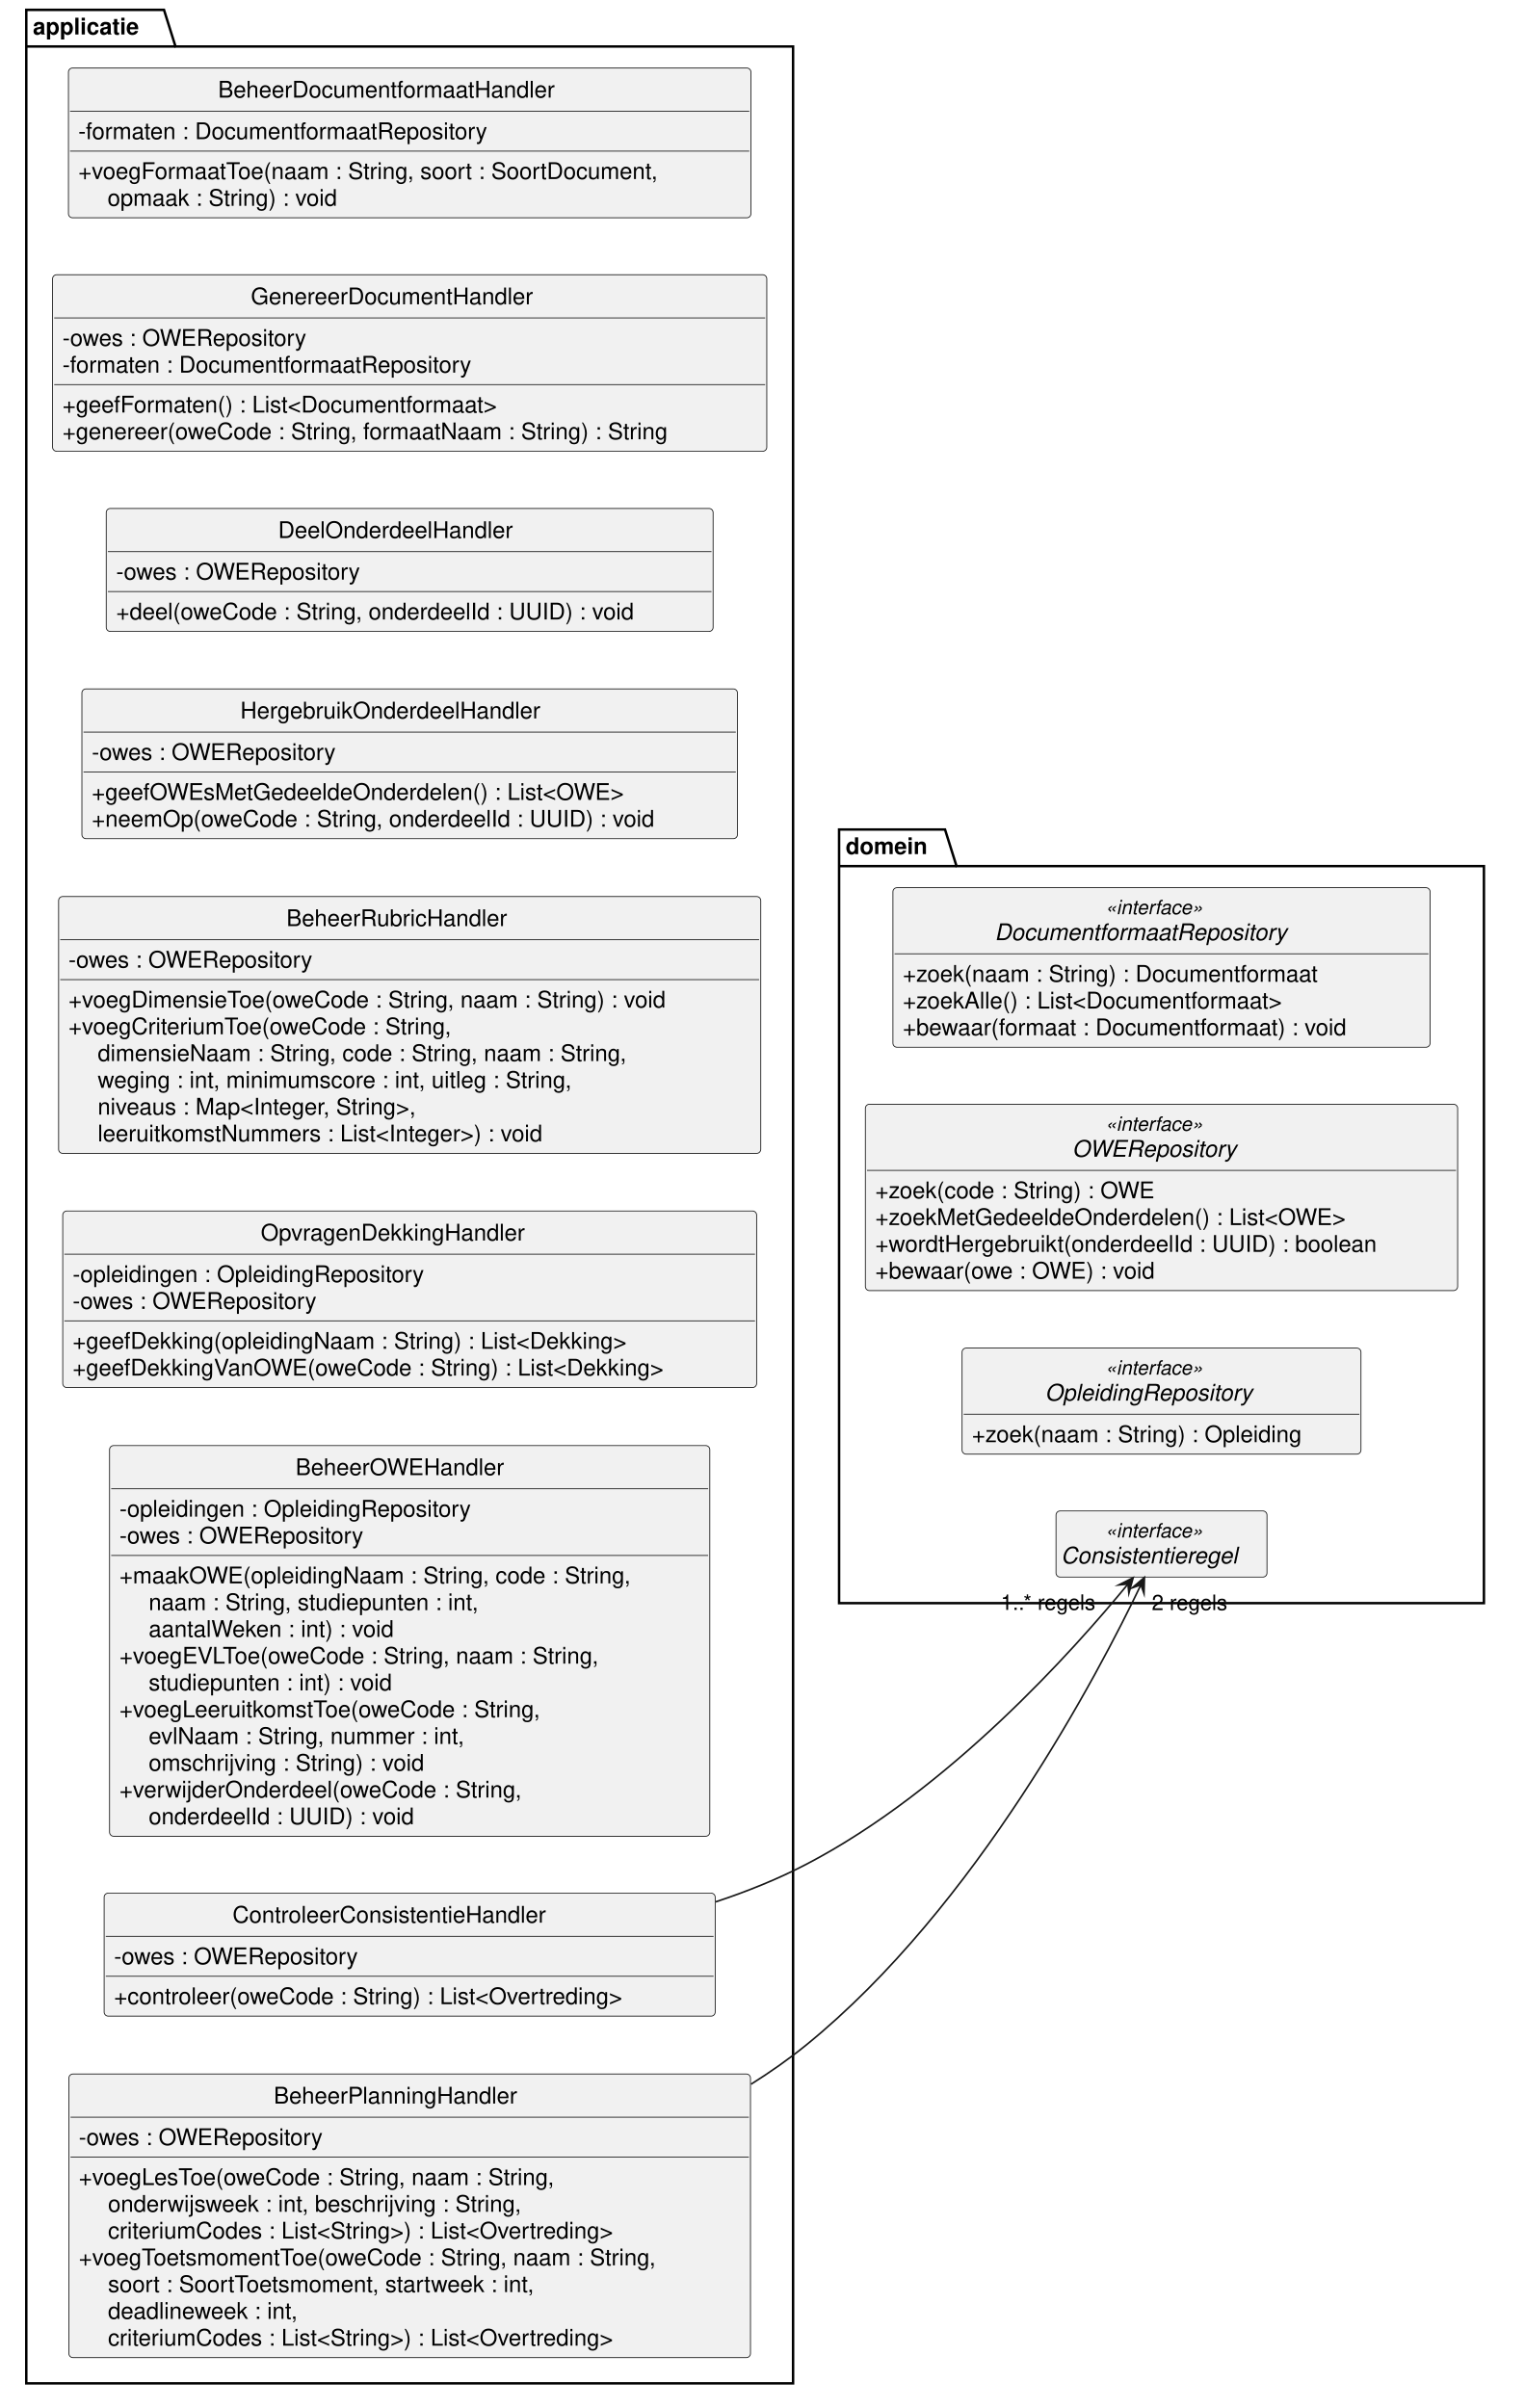
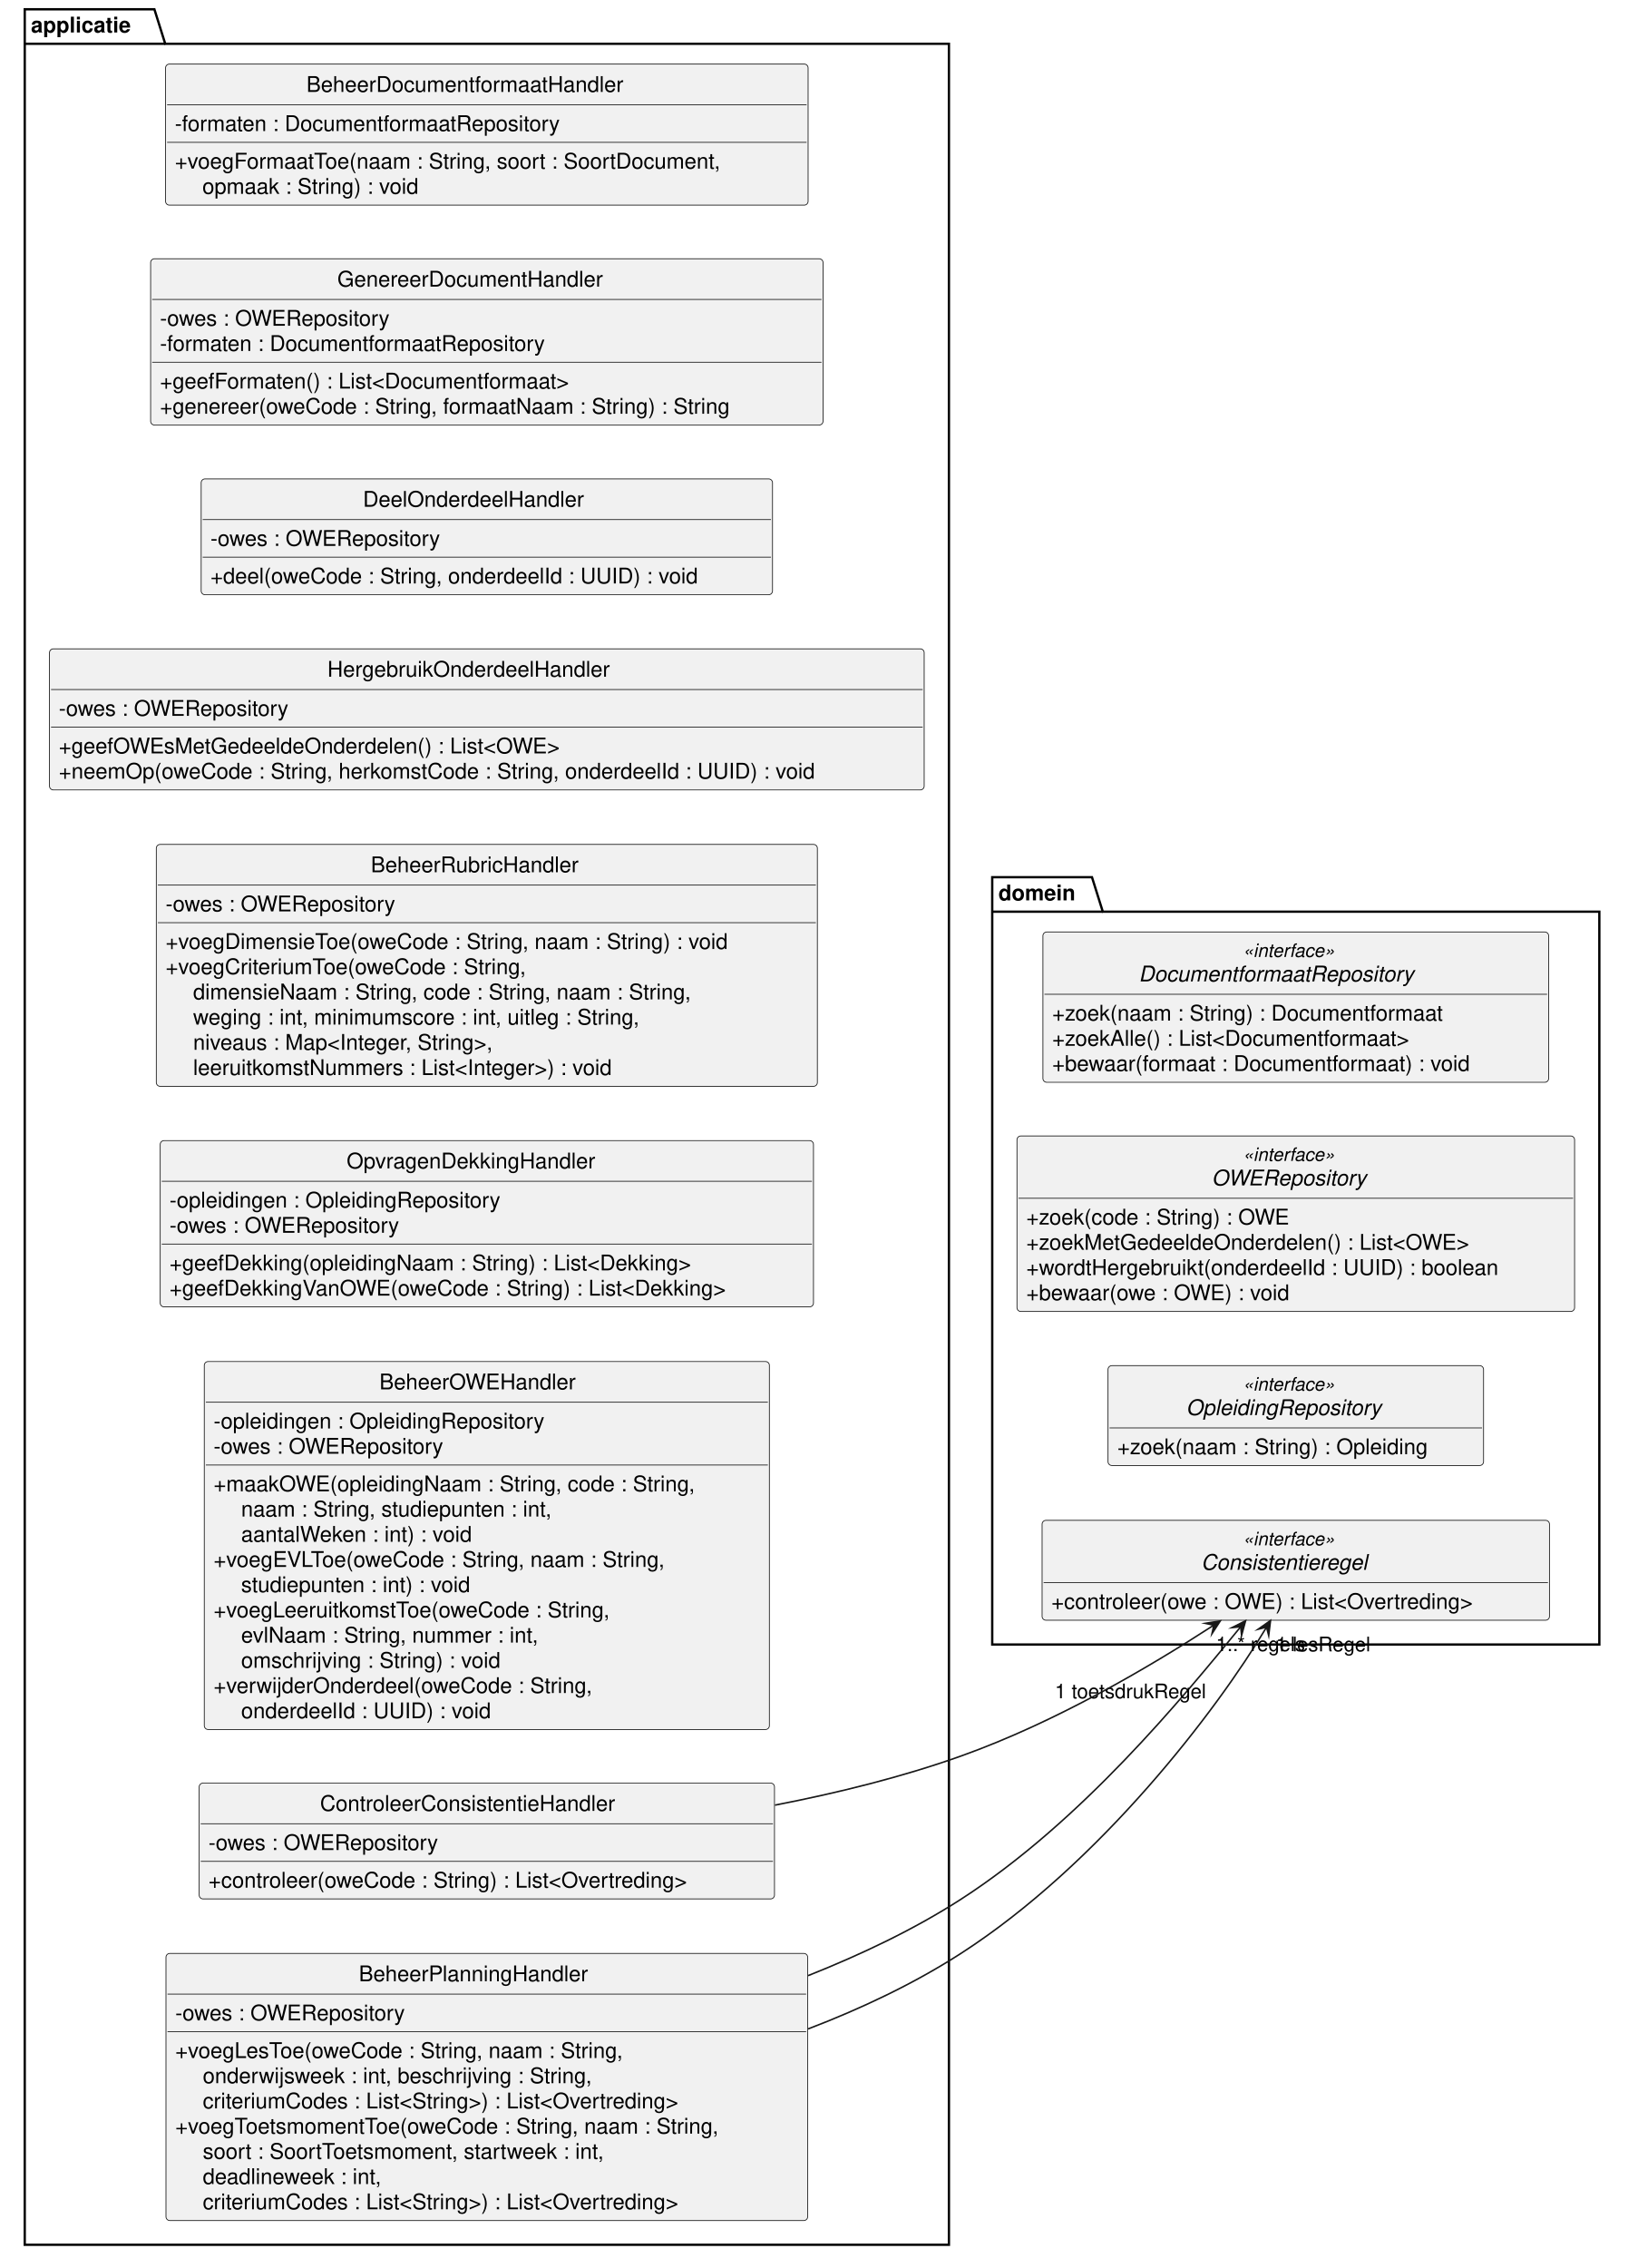
- <svg xmlns="http://www.w3.org/2000/svg" version="1.1" data-diagram-type="CLASS" style="width:928px;height:1466px;background:#FFFFFF;" width="928px" height="1466px" viewBox="0 0 928 1466" zoomAndPan="magnify" preserveAspectRatio="none" contentStyleType="text/css">
+ <svg xmlns="http://www.w3.org/2000/svg" version="1.1" data-diagram-type="CLASS" style="width:1059px;height:1466px;background:#FFFFFF;" width="1059px" height="1466px" viewBox="0 0 1059 1466" zoomAndPan="magnify" preserveAspectRatio="none" contentStyleType="text/css">
  <defs />
  <g font-family="sans-serif" lengthAdjust="spacing">
    <g class="cluster" data-qualified-name="applicatie" id="ent0001" data-source-line="12">
-       <polygon points="16,6,99.82,6,106.82,28.297,482.75,28.297,482.75,1451,16,1451,16,6" fill="none" style="stroke:#000;stroke-width:1.5;stroke-linejoin:miter;stroke-miterlimit:10;" />
+       <polygon points="16,6,99.82,6,106.82,28.297,613.52,28.297,613.52,1451,16,1451,16,6" fill="none" style="stroke:#000;stroke-width:1.5;stroke-linejoin:miter;stroke-miterlimit:10;" />
      <line x1="16" y1="28.297" x2="106.82" y2="28.297" style="stroke:#000;stroke-width:1.5;" />
      <text x="20" y="20.995" fill="#000" font-size="14" textLength="77.82" font-weight="700" font-family="Helvetica">applicatie</text>
    </g>
-     <g class="cluster" data-qualified-name="domein" id="ent0011" data-source-line="78">
-       <polygon points="510.75,505,575.238,505,582.238,527.297,903.27,527.297,903.27,976,510.75,976,510.75,505" fill="none" style="stroke:#000;stroke-width:1.5;stroke-linejoin:miter;stroke-miterlimit:10;" />
-       <line x1="510.75" y1="527.297" x2="582.238" y2="527.297" style="stroke:#000;stroke-width:1.5;" />
-       <text x="514.75" y="519.995" fill="#000" font-size="14" textLength="58.488" font-weight="700" font-family="Helvetica">domein</text>
+     <g class="cluster" data-qualified-name="domein" id="ent0011" data-source-line="79">
+       <polygon points="641.52,567,706.008,567,713.008,589.297,1034.04,589.297,1034.04,1063,641.52,1063,641.52,567" fill="none" style="stroke:#000;stroke-width:1.5;stroke-linejoin:miter;stroke-miterlimit:10;" />
+       <line x1="641.52" y1="589.297" x2="713.008" y2="589.297" style="stroke:#000;stroke-width:1.5;" />
+       <text x="645.52" y="581.995" fill="#000" font-size="14" textLength="58.488" font-weight="700" font-family="Helvetica">domein</text>
    </g>
    <g class="entity" data-qualified-name="applicatie.BeheerOWEHandler" id="ent0002" data-source-line="13">
-       <rect x="66.69" y="880.07" width="365.363" height="237.859" fill="#F1F1F1" style="stroke:#181818;stroke-width:0.5;" rx="2.5" ry="2.5" />
-       <text x="179.919" y="898.065" fill="#000" font-size="14" textLength="138.906" font-family="Helvetica">BeheerOWEHandler</text>
-       <line x1="67.69" y1="906.367" x2="431.053" y2="906.367" style="stroke:#181818;stroke-width:0.5;" />
-       <text x="72.69" y="923.362" fill="#000" font-size="14" textLength="242.443" font-family="Helvetica">-opleidingen : OpleidingRepository</text>
-       <text x="72.69" y="939.659" fill="#000" font-size="14" textLength="163.372" font-family="Helvetica">-owes : OWERepository</text>
-       <line x1="67.69" y1="946.961" x2="431.053" y2="946.961" style="stroke:#181818;stroke-width:0.5;" />
-       <text x="72.69" y="963.956" fill="#000" font-size="14" textLength="353.363" font-family="Helvetica">+maakOWE(opleidingNaam : String, code : String,</text>
-       <text x="90.491" y="980.253" fill="#000" font-size="14" textLength="232.941" font-family="Helvetica">naam : String, studiepunten : int,</text>
-       <text x="90.491" y="996.549" fill="#000" font-size="14" textLength="172.614" font-family="Helvetica">aantalWeken : int) : void</text>
-       <text x="72.69" y="1012.846" fill="#000" font-size="14" textLength="331.782" font-family="Helvetica">+voegEVLToe(oweCode : String, naam : String,</text>
-       <text x="90.491" y="1029.143" fill="#000" font-size="14" textLength="173.229" font-family="Helvetica">studiepunten : int) : void</text>
-       <text x="72.69" y="1045.44" fill="#000" font-size="14" textLength="293.72" font-family="Helvetica">+voegLeeruitkomstToe(oweCode : String,</text>
-       <text x="90.491" y="1061.737" fill="#000" font-size="14" textLength="222.065" font-family="Helvetica">evlNaam : String, nummer : int,</text>
-       <text x="90.491" y="1078.034" fill="#000" font-size="14" textLength="193.642" font-family="Helvetica">omschrijving : String) : void</text>
-       <text x="72.69" y="1094.331" fill="#000" font-size="14" textLength="279.802" font-family="Helvetica">+verwijderOnderdeel(oweCode : String,</text>
-       <text x="90.491" y="1110.628" fill="#000" font-size="14" textLength="181.439" font-family="Helvetica">onderdeelId : UUID) : void</text>
+       <rect x="132.08" y="880.07" width="365.363" height="237.859" fill="#F1F1F1" style="stroke:#181818;stroke-width:0.5;" rx="2.5" ry="2.5" />
+       <text x="245.309" y="898.065" fill="#000" font-size="14" textLength="138.906" font-family="Helvetica">BeheerOWEHandler</text>
+       <line x1="133.08" y1="906.367" x2="496.443" y2="906.367" style="stroke:#181818;stroke-width:0.5;" />
+       <text x="138.08" y="923.362" fill="#000" font-size="14" textLength="242.443" font-family="Helvetica">-opleidingen : OpleidingRepository</text>
+       <text x="138.08" y="939.659" fill="#000" font-size="14" textLength="163.372" font-family="Helvetica">-owes : OWERepository</text>
+       <line x1="133.08" y1="946.961" x2="496.443" y2="946.961" style="stroke:#181818;stroke-width:0.5;" />
+       <text x="138.08" y="963.956" fill="#000" font-size="14" textLength="353.363" font-family="Helvetica">+maakOWE(opleidingNaam : String, code : String,</text>
+       <text x="155.881" y="980.253" fill="#000" font-size="14" textLength="232.941" font-family="Helvetica">naam : String, studiepunten : int,</text>
+       <text x="155.881" y="996.549" fill="#000" font-size="14" textLength="172.614" font-family="Helvetica">aantalWeken : int) : void</text>
+       <text x="138.08" y="1012.846" fill="#000" font-size="14" textLength="331.782" font-family="Helvetica">+voegEVLToe(oweCode : String, naam : String,</text>
+       <text x="155.881" y="1029.143" fill="#000" font-size="14" textLength="173.229" font-family="Helvetica">studiepunten : int) : void</text>
+       <text x="138.08" y="1045.44" fill="#000" font-size="14" textLength="293.72" font-family="Helvetica">+voegLeeruitkomstToe(oweCode : String,</text>
+       <text x="155.881" y="1061.737" fill="#000" font-size="14" textLength="222.065" font-family="Helvetica">evlNaam : String, nummer : int,</text>
+       <text x="155.881" y="1078.034" fill="#000" font-size="14" textLength="193.642" font-family="Helvetica">omschrijving : String) : void</text>
+       <text x="138.08" y="1094.331" fill="#000" font-size="14" textLength="279.802" font-family="Helvetica">+verwijderOnderdeel(oweCode : String,</text>
+       <text x="155.881" y="1110.628" fill="#000" font-size="14" textLength="181.439" font-family="Helvetica">onderdeelId : UUID) : void</text>
    </g>
    <g class="entity" data-qualified-name="applicatie.BeheerRubricHandler" id="ent0003" data-source-line="27">
-       <rect x="35.67" y="545.81" width="427.406" height="156.375" fill="#F1F1F1" style="stroke:#181818;stroke-width:0.5;" rx="2.5" ry="2.5" />
-       <text x="174.359" y="563.805" fill="#000" font-size="14" textLength="150.028" font-family="Helvetica">BeheerRubricHandler</text>
-       <line x1="36.67" y1="572.107" x2="462.076" y2="572.107" style="stroke:#181818;stroke-width:0.5;" />
-       <text x="41.67" y="589.102" fill="#000" font-size="14" textLength="163.372" font-family="Helvetica">-owes : OWERepository</text>
-       <line x1="36.67" y1="596.404" x2="462.076" y2="596.404" style="stroke:#181818;stroke-width:0.5;" />
-       <text x="41.67" y="613.399" fill="#000" font-size="14" textLength="415.406" font-family="Helvetica">+voegDimensieToe(oweCode : String, naam : String) : void</text>
-       <text x="41.67" y="629.696" fill="#000" font-size="14" textLength="267.271" font-family="Helvetica">+voegCriteriumToe(oweCode : String,</text>
-       <text x="59.471" y="645.993" fill="#000" font-size="14" textLength="366.844" font-family="Helvetica">dimensieNaam : String, code : String, naam : String,</text>
-       <text x="59.471" y="662.289" fill="#000" font-size="14" textLength="335.993" font-family="Helvetica">weging : int, minimumscore : int, uitleg : String,</text>
-       <text x="59.471" y="678.586" fill="#000" font-size="14" textLength="226.522" font-family="Helvetica">niveaus : Map&lt;Integer, String&gt;,</text>
-       <text x="59.471" y="694.883" fill="#000" font-size="14" textLength="317.119" font-family="Helvetica">leeruitkomstNummers : List&lt;Integer&gt;) : void</text>
+       <rect x="101.06" y="545.81" width="427.406" height="156.375" fill="#F1F1F1" style="stroke:#181818;stroke-width:0.5;" rx="2.5" ry="2.5" />
+       <text x="239.749" y="563.805" fill="#000" font-size="14" textLength="150.028" font-family="Helvetica">BeheerRubricHandler</text>
+       <line x1="102.06" y1="572.107" x2="527.466" y2="572.107" style="stroke:#181818;stroke-width:0.5;" />
+       <text x="107.06" y="589.102" fill="#000" font-size="14" textLength="163.372" font-family="Helvetica">-owes : OWERepository</text>
+       <line x1="102.06" y1="596.404" x2="527.466" y2="596.404" style="stroke:#181818;stroke-width:0.5;" />
+       <text x="107.06" y="613.399" fill="#000" font-size="14" textLength="415.406" font-family="Helvetica">+voegDimensieToe(oweCode : String, naam : String) : void</text>
+       <text x="107.06" y="629.696" fill="#000" font-size="14" textLength="267.271" font-family="Helvetica">+voegCriteriumToe(oweCode : String,</text>
+       <text x="124.861" y="645.993" fill="#000" font-size="14" textLength="366.844" font-family="Helvetica">dimensieNaam : String, code : String, naam : String,</text>
+       <text x="124.861" y="662.289" fill="#000" font-size="14" textLength="335.993" font-family="Helvetica">weging : int, minimumscore : int, uitleg : String,</text>
+       <text x="124.861" y="678.586" fill="#000" font-size="14" textLength="226.522" font-family="Helvetica">niveaus : Map&lt;Integer, String&gt;,</text>
+       <text x="124.861" y="694.883" fill="#000" font-size="14" textLength="317.119" font-family="Helvetica">leeruitkomstNummers : List&lt;Integer&gt;) : void</text>
    </g>
    <g class="entity" data-qualified-name="applicatie.BeheerPlanningHandler" id="ent0004" data-source-line="36">
-       <rect x="41.93" y="1262.66" width="414.89" height="172.672" fill="#F1F1F1" style="stroke:#181818;stroke-width:0.5;" rx="2.5" ry="2.5" />
-       <text x="166.622" y="1280.655" fill="#000" font-size="14" textLength="165.505" font-family="Helvetica">BeheerPlanningHandler</text>
-       <line x1="42.93" y1="1288.957" x2="455.82" y2="1288.957" style="stroke:#181818;stroke-width:0.5;" />
-       <text x="47.93" y="1305.952" fill="#000" font-size="14" textLength="163.372" font-family="Helvetica">-owes : OWERepository</text>
-       <line x1="42.93" y1="1313.254" x2="455.82" y2="1313.254" style="stroke:#181818;stroke-width:0.5;" />
-       <text x="47.93" y="1330.249" fill="#000" font-size="14" textLength="329.267" font-family="Helvetica">+voegLesToe(oweCode : String, naam : String,</text>
-       <text x="65.731" y="1346.546" fill="#000" font-size="14" textLength="289.454" font-family="Helvetica">onderwijsweek : int, beschrijving : String,</text>
-       <text x="65.731" y="1362.843" fill="#000" font-size="14" textLength="361.149" font-family="Helvetica">criteriumCodes : List&lt;String&gt;) : List&lt;Overtreding&gt;</text>
-       <text x="47.93" y="1379.139" fill="#000" font-size="14" textLength="402.89" font-family="Helvetica">+voegToetsmomentToe(oweCode : String, naam : String,</text>
-       <text x="65.731" y="1395.436" fill="#000" font-size="14" textLength="298.491" font-family="Helvetica">soort : SoortToetsmoment, startweek : int,</text>
-       <text x="65.731" y="1411.733" fill="#000" font-size="14" textLength="133.335" font-family="Helvetica">deadlineweek : int,</text>
-       <text x="65.731" y="1428.03" fill="#000" font-size="14" textLength="361.149" font-family="Helvetica">criteriumCodes : List&lt;String&gt;) : List&lt;Overtreding&gt;</text>
+       <rect x="107.31" y="1262.66" width="414.89" height="172.672" fill="#F1F1F1" style="stroke:#181818;stroke-width:0.5;" rx="2.5" ry="2.5" />
+       <text x="232.002" y="1280.655" fill="#000" font-size="14" textLength="165.505" font-family="Helvetica">BeheerPlanningHandler</text>
+       <line x1="108.31" y1="1288.957" x2="521.2" y2="1288.957" style="stroke:#181818;stroke-width:0.5;" />
+       <text x="113.31" y="1305.952" fill="#000" font-size="14" textLength="163.372" font-family="Helvetica">-owes : OWERepository</text>
+       <line x1="108.31" y1="1313.254" x2="521.2" y2="1313.254" style="stroke:#181818;stroke-width:0.5;" />
+       <text x="113.31" y="1330.249" fill="#000" font-size="14" textLength="329.267" font-family="Helvetica">+voegLesToe(oweCode : String, naam : String,</text>
+       <text x="131.111" y="1346.546" fill="#000" font-size="14" textLength="289.454" font-family="Helvetica">onderwijsweek : int, beschrijving : String,</text>
+       <text x="131.111" y="1362.843" fill="#000" font-size="14" textLength="361.149" font-family="Helvetica">criteriumCodes : List&lt;String&gt;) : List&lt;Overtreding&gt;</text>
+       <text x="113.31" y="1379.139" fill="#000" font-size="14" textLength="402.89" font-family="Helvetica">+voegToetsmomentToe(oweCode : String, naam : String,</text>
+       <text x="131.111" y="1395.436" fill="#000" font-size="14" textLength="298.491" font-family="Helvetica">soort : SoortToetsmoment, startweek : int,</text>
+       <text x="131.111" y="1411.733" fill="#000" font-size="14" textLength="133.335" font-family="Helvetica">deadlineweek : int,</text>
+       <text x="131.111" y="1428.03" fill="#000" font-size="14" textLength="361.149" font-family="Helvetica">criteriumCodes : List&lt;String&gt;) : List&lt;Overtreding&gt;</text>
    </g>
    <g class="entity" data-qualified-name="applicatie.ControleerConsistentieHandler" id="ent0005" data-source-line="46">
-       <rect x="63.39" y="1152.55" width="371.96" height="74.891" fill="#F1F1F1" style="stroke:#181818;stroke-width:0.5;" rx="2.5" ry="2.5" />
-       <text x="141.53" y="1170.545" fill="#000" font-size="14" textLength="215.681" font-family="Helvetica">ControleerConsistentieHandler</text>
-       <line x1="64.39" y1="1178.847" x2="434.35" y2="1178.847" style="stroke:#181818;stroke-width:0.5;" />
-       <text x="69.39" y="1195.842" fill="#000" font-size="14" textLength="163.372" font-family="Helvetica">-owes : OWERepository</text>
-       <line x1="64.39" y1="1203.144" x2="434.35" y2="1203.144" style="stroke:#181818;stroke-width:0.5;" />
-       <text x="69.39" y="1220.139" fill="#000" font-size="14" textLength="359.96" font-family="Helvetica">+controleer(oweCode : String) : List&lt;Overtreding&gt;</text>
+       <rect x="128.78" y="1152.55" width="371.96" height="74.891" fill="#F1F1F1" style="stroke:#181818;stroke-width:0.5;" rx="2.5" ry="2.5" />
+       <text x="206.92" y="1170.545" fill="#000" font-size="14" textLength="215.681" font-family="Helvetica">ControleerConsistentieHandler</text>
+       <line x1="129.78" y1="1178.847" x2="499.74" y2="1178.847" style="stroke:#181818;stroke-width:0.5;" />
+       <text x="134.78" y="1195.842" fill="#000" font-size="14" textLength="163.372" font-family="Helvetica">-owes : OWERepository</text>
+       <line x1="129.78" y1="1203.144" x2="499.74" y2="1203.144" style="stroke:#181818;stroke-width:0.5;" />
+       <text x="134.78" y="1220.139" fill="#000" font-size="14" textLength="359.96" font-family="Helvetica">+controleer(oweCode : String) : List&lt;Overtreding&gt;</text>
    </g>
    <g class="entity" data-qualified-name="applicatie.GenereerDocumentHandler" id="ent0006" data-source-line="50">
-       <rect x="32" y="167.26" width="434.748" height="107.484" fill="#F1F1F1" style="stroke:#181818;stroke-width:0.5;" rx="2.5" ry="2.5" />
-       <text x="152.704" y="185.255" fill="#000" font-size="14" textLength="193.341" font-family="Helvetica">GenereerDocumentHandler</text>
-       <line x1="33" y1="193.557" x2="465.748" y2="193.557" style="stroke:#181818;stroke-width:0.5;" />
-       <text x="38" y="210.552" fill="#000" font-size="14" textLength="163.372" font-family="Helvetica">-owes : OWERepository</text>
-       <text x="38" y="226.849" fill="#000" font-size="14" textLength="286.248" font-family="Helvetica">-formaten : DocumentformaatRepository</text>
-       <line x1="33" y1="234.151" x2="465.748" y2="234.151" style="stroke:#181818;stroke-width:0.5;" />
-       <text x="38" y="251.146" fill="#000" font-size="14" textLength="310.878" font-family="Helvetica">+geefFormaten() : List&lt;Documentformaat&gt;</text>
-       <text x="38" y="267.443" fill="#000" font-size="14" textLength="422.748" font-family="Helvetica">+genereer(oweCode : String, formaatNaam : String) : String</text>
+       <rect x="97.39" y="167.26" width="434.748" height="107.484" fill="#F1F1F1" style="stroke:#181818;stroke-width:0.5;" rx="2.5" ry="2.5" />
+       <text x="218.094" y="185.255" fill="#000" font-size="14" textLength="193.341" font-family="Helvetica">GenereerDocumentHandler</text>
+       <line x1="98.39" y1="193.557" x2="531.138" y2="193.557" style="stroke:#181818;stroke-width:0.5;" />
+       <text x="103.39" y="210.552" fill="#000" font-size="14" textLength="163.372" font-family="Helvetica">-owes : OWERepository</text>
+       <text x="103.39" y="226.849" fill="#000" font-size="14" textLength="286.248" font-family="Helvetica">-formaten : DocumentformaatRepository</text>
+       <line x1="98.39" y1="234.151" x2="531.138" y2="234.151" style="stroke:#181818;stroke-width:0.5;" />
+       <text x="103.39" y="251.146" fill="#000" font-size="14" textLength="310.878" font-family="Helvetica">+geefFormaten() : List&lt;Documentformaat&gt;</text>
+       <text x="103.39" y="267.443" fill="#000" font-size="14" textLength="422.748" font-family="Helvetica">+genereer(oweCode : String, formaatNaam : String) : String</text>
    </g>
    <g class="entity" data-qualified-name="applicatie.HergebruikOnderdeelHandler" id="ent0007" data-source-line="56">
-       <rect x="49.85" y="419.41" width="399.044" height="91.188" fill="#F1F1F1" style="stroke:#181818;stroke-width:0.5;" rx="2.5" ry="2.5" />
-       <text x="146.279" y="437.405" fill="#000" font-size="14" textLength="206.186" font-family="Helvetica">HergebruikOnderdeelHandler</text>
-       <line x1="50.85" y1="445.707" x2="447.894" y2="445.707" style="stroke:#181818;stroke-width:0.5;" />
-       <text x="55.85" y="462.702" fill="#000" font-size="14" textLength="163.372" font-family="Helvetica">-owes : OWERepository</text>
-       <line x1="50.85" y1="470.004" x2="447.894" y2="470.004" style="stroke:#181818;stroke-width:0.5;" />
-       <text x="55.85" y="486.999" fill="#000" font-size="14" textLength="365.128" font-family="Helvetica">+geefOWEsMetGedeeldeOnderdelen() : List&lt;OWE&gt;</text>
-       <text x="55.85" y="503.296" fill="#000" font-size="14" textLength="387.044" font-family="Helvetica">+neemOp(oweCode : String, onderdeelId : UUID) : void</text>
+       <rect x="32" y="419.41" width="565.52" height="91.188" fill="#F1F1F1" style="stroke:#181818;stroke-width:0.5;" rx="2.5" ry="2.5" />
+       <text x="211.667" y="437.405" fill="#000" font-size="14" textLength="206.186" font-family="Helvetica">HergebruikOnderdeelHandler</text>
+       <line x1="33" y1="445.707" x2="596.52" y2="445.707" style="stroke:#181818;stroke-width:0.5;" />
+       <text x="38" y="462.702" fill="#000" font-size="14" textLength="163.372" font-family="Helvetica">-owes : OWERepository</text>
+       <line x1="33" y1="470.004" x2="596.52" y2="470.004" style="stroke:#181818;stroke-width:0.5;" />
+       <text x="38" y="486.999" fill="#000" font-size="14" textLength="365.128" font-family="Helvetica">+geefOWEsMetGedeeldeOnderdelen() : List&lt;OWE&gt;</text>
+       <text x="38" y="503.296" fill="#000" font-size="14" textLength="553.52" font-family="Helvetica">+neemOp(oweCode : String, herkomstCode : String, onderdeelId : UUID) : void</text>
    </g>
-     <g class="entity" data-qualified-name="applicatie.OpvragenDekkingHandler" id="ent0008" data-source-line="61">
-       <rect x="38.19" y="737.26" width="422.368" height="107.484" fill="#F1F1F1" style="stroke:#181818;stroke-width:0.5;" rx="2.5" ry="2.5" />
-       <text x="158.733" y="755.255" fill="#000" font-size="14" textLength="181.282" font-family="Helvetica">OpvragenDekkingHandler</text>
-       <line x1="39.19" y1="763.557" x2="459.558" y2="763.557" style="stroke:#181818;stroke-width:0.5;" />
-       <text x="44.19" y="780.552" fill="#000" font-size="14" textLength="242.443" font-family="Helvetica">-opleidingen : OpleidingRepository</text>
-       <text x="44.19" y="796.849" fill="#000" font-size="14" textLength="163.372" font-family="Helvetica">-owes : OWERepository</text>
-       <line x1="39.19" y1="804.151" x2="459.558" y2="804.151" style="stroke:#181818;stroke-width:0.5;" />
-       <text x="44.19" y="821.146" fill="#000" font-size="14" textLength="390.811" font-family="Helvetica">+geefDekking(opleidingNaam : String) : List&lt;Dekking&gt;</text>
-       <text x="44.19" y="837.443" fill="#000" font-size="14" textLength="410.368" font-family="Helvetica">+geefDekkingVanOWE(oweCode : String) : List&lt;Dekking&gt;</text>
+     <g class="entity" data-qualified-name="applicatie.OpvragenDekkingHandler" id="ent0008" data-source-line="62">
+       <rect x="103.58" y="737.26" width="422.368" height="107.484" fill="#F1F1F1" style="stroke:#181818;stroke-width:0.5;" rx="2.5" ry="2.5" />
+       <text x="224.123" y="755.255" fill="#000" font-size="14" textLength="181.282" font-family="Helvetica">OpvragenDekkingHandler</text>
+       <line x1="104.58" y1="763.557" x2="524.948" y2="763.557" style="stroke:#181818;stroke-width:0.5;" />
+       <text x="109.58" y="780.552" fill="#000" font-size="14" textLength="242.443" font-family="Helvetica">-opleidingen : OpleidingRepository</text>
+       <text x="109.58" y="796.849" fill="#000" font-size="14" textLength="163.372" font-family="Helvetica">-owes : OWERepository</text>
+       <line x1="104.58" y1="804.151" x2="524.948" y2="804.151" style="stroke:#181818;stroke-width:0.5;" />
+       <text x="109.58" y="821.146" fill="#000" font-size="14" textLength="390.811" font-family="Helvetica">+geefDekking(opleidingNaam : String) : List&lt;Dekking&gt;</text>
+       <text x="109.58" y="837.443" fill="#000" font-size="14" textLength="410.368" font-family="Helvetica">+geefDekkingVanOWE(oweCode : String) : List&lt;Dekking&gt;</text>
    </g>
-     <g class="entity" data-qualified-name="applicatie.DeelOnderdeelHandler" id="ent0009" data-source-line="67">
-       <rect x="64.67" y="309.55" width="369.403" height="74.891" fill="#F1F1F1" style="stroke:#181818;stroke-width:0.5;" rx="2.5" ry="2.5" />
-       <text x="169.285" y="327.545" fill="#000" font-size="14" textLength="160.173" font-family="Helvetica">DeelOnderdeelHandler</text>
-       <line x1="65.67" y1="335.847" x2="433.073" y2="335.847" style="stroke:#181818;stroke-width:0.5;" />
-       <text x="70.67" y="352.842" fill="#000" font-size="14" textLength="163.372" font-family="Helvetica">-owes : OWERepository</text>
-       <line x1="65.67" y1="360.144" x2="433.073" y2="360.144" style="stroke:#181818;stroke-width:0.5;" />
-       <text x="70.67" y="377.139" fill="#000" font-size="14" textLength="357.403" font-family="Helvetica">+deel(oweCode : String, onderdeelId : UUID) : void</text>
+     <g class="entity" data-qualified-name="applicatie.DeelOnderdeelHandler" id="ent0009" data-source-line="68">
+       <rect x="130.06" y="309.55" width="369.403" height="74.891" fill="#F1F1F1" style="stroke:#181818;stroke-width:0.5;" rx="2.5" ry="2.5" />
+       <text x="234.675" y="327.545" fill="#000" font-size="14" textLength="160.173" font-family="Helvetica">DeelOnderdeelHandler</text>
+       <line x1="131.06" y1="335.847" x2="498.463" y2="335.847" style="stroke:#181818;stroke-width:0.5;" />
+       <text x="136.06" y="352.842" fill="#000" font-size="14" textLength="163.372" font-family="Helvetica">-owes : OWERepository</text>
+       <line x1="131.06" y1="360.144" x2="498.463" y2="360.144" style="stroke:#181818;stroke-width:0.5;" />
+       <text x="136.06" y="377.139" fill="#000" font-size="14" textLength="357.403" font-family="Helvetica">+deel(oweCode : String, onderdeelId : UUID) : void</text>
    </g>
-     <g class="entity" data-qualified-name="applicatie.BeheerDocumentformaatHandler" id="ent0010" data-source-line="71">
-       <rect x="41.66" y="41.41" width="415.43" height="91.188" fill="#F1F1F1" style="stroke:#181818;stroke-width:0.5;" rx="2.5" ry="2.5" />
-       <text x="132.743" y="59.405" fill="#000" font-size="14" textLength="233.263" font-family="Helvetica">BeheerDocumentformaatHandler</text>
-       <line x1="42.66" y1="67.707" x2="456.09" y2="67.707" style="stroke:#181818;stroke-width:0.5;" />
-       <text x="47.66" y="84.702" fill="#000" font-size="14" textLength="286.248" font-family="Helvetica">-formaten : DocumentformaatRepository</text>
-       <line x1="42.66" y1="92.004" x2="456.09" y2="92.004" style="stroke:#181818;stroke-width:0.5;" />
-       <text x="47.66" y="108.999" fill="#000" font-size="14" textLength="403.43" font-family="Helvetica">+voegFormaatToe(naam : String, soort : SoortDocument,</text>
-       <text x="65.461" y="125.296" fill="#000" font-size="14" textLength="160.46" font-family="Helvetica">opmaak : String) : void</text>
+     <g class="entity" data-qualified-name="applicatie.BeheerDocumentformaatHandler" id="ent0010" data-source-line="72">
+       <rect x="107.04" y="41.41" width="415.43" height="91.188" fill="#F1F1F1" style="stroke:#181818;stroke-width:0.5;" rx="2.5" ry="2.5" />
+       <text x="198.123" y="59.405" fill="#000" font-size="14" textLength="233.263" font-family="Helvetica">BeheerDocumentformaatHandler</text>
+       <line x1="108.04" y1="67.707" x2="521.47" y2="67.707" style="stroke:#181818;stroke-width:0.5;" />
+       <text x="113.04" y="84.702" fill="#000" font-size="14" textLength="286.248" font-family="Helvetica">-formaten : DocumentformaatRepository</text>
+       <line x1="108.04" y1="92.004" x2="521.47" y2="92.004" style="stroke:#181818;stroke-width:0.5;" />
+       <text x="113.04" y="108.999" fill="#000" font-size="14" textLength="403.43" font-family="Helvetica">+voegFormaatToe(naam : String, soort : SoortDocument,</text>
+       <text x="130.841" y="125.296" fill="#000" font-size="14" textLength="160.46" font-family="Helvetica">opmaak : String) : void</text>
    </g>
-     <g class="entity" data-qualified-name="domein.OWERepository" id="ent0012" data-source-line="79">
-       <rect x="526.75" y="672.27" width="360.523" height="113.453" fill="#F1F1F1" style="stroke:#181818;stroke-width:0.5;" rx="2.5" ry="2.5" />
-       <text x="672.846" y="688.409" fill="#000" font-size="12" textLength="68.332" font-style="italic" font-family="Helvetica">«interface»</text>
-       <text x="652.622" y="704.234" fill="#000" font-size="14" textLength="108.78" font-style="italic" font-family="Helvetica">OWERepository</text>
-       <line x1="527.75" y1="712.536" x2="886.273" y2="712.536" style="stroke:#181818;stroke-width:0.5;" />
-       <text x="532.75" y="729.531" fill="#000" font-size="14" textLength="191.775" font-family="Helvetica">+zoek(code : String) : OWE</text>
-       <text x="532.75" y="745.828" fill="#000" font-size="14" textLength="325.719" font-family="Helvetica">+zoekMetGedeeldeOnderdelen() : List&lt;OWE&gt;</text>
-       <text x="532.75" y="762.124" fill="#000" font-size="14" textLength="348.523" font-family="Helvetica">+wordtHergebruikt(onderdeelId : UUID) : boolean</text>
-       <text x="532.75" y="778.421" fill="#000" font-size="14" textLength="193.717" font-family="Helvetica">+bewaar(owe : OWE) : void</text>
+     <g class="entity" data-qualified-name="domein.OWERepository" id="ent0012" data-source-line="80">
+       <rect x="657.52" y="734.27" width="360.523" height="113.453" fill="#F1F1F1" style="stroke:#181818;stroke-width:0.5;" rx="2.5" ry="2.5" />
+       <text x="803.616" y="750.409" fill="#000" font-size="12" textLength="68.332" font-style="italic" font-family="Helvetica">«interface»</text>
+       <text x="783.392" y="766.234" fill="#000" font-size="14" textLength="108.78" font-style="italic" font-family="Helvetica">OWERepository</text>
+       <line x1="658.52" y1="774.536" x2="1017.043" y2="774.536" style="stroke:#181818;stroke-width:0.5;" />
+       <text x="663.52" y="791.531" fill="#000" font-size="14" textLength="191.775" font-family="Helvetica">+zoek(code : String) : OWE</text>
+       <text x="663.52" y="807.828" fill="#000" font-size="14" textLength="325.719" font-family="Helvetica">+zoekMetGedeeldeOnderdelen() : List&lt;OWE&gt;</text>
+       <text x="663.52" y="824.124" fill="#000" font-size="14" textLength="348.523" font-family="Helvetica">+wordtHergebruikt(onderdeelId : UUID) : boolean</text>
+       <text x="663.52" y="840.421" fill="#000" font-size="14" textLength="193.717" font-family="Helvetica">+bewaar(owe : OWE) : void</text>
    </g>
-     <g class="entity" data-qualified-name="domein.OpleidingRepository" id="ent0013" data-source-line="85">
-       <rect x="585.61" y="820.72" width="242.809" height="64.563" fill="#F1F1F1" style="stroke:#181818;stroke-width:0.5;" rx="2.5" ry="2.5" />
-       <text x="672.848" y="836.859" fill="#000" font-size="12" textLength="68.332" font-style="italic" font-family="Helvetica">«interface»</text>
-       <text x="636.061" y="852.684" fill="#000" font-size="14" textLength="141.907" font-style="italic" font-family="Helvetica">OpleidingRepository</text>
-       <line x1="586.61" y1="860.986" x2="827.419" y2="860.986" style="stroke:#181818;stroke-width:0.5;" />
-       <text x="591.61" y="877.981" fill="#000" font-size="14" textLength="230.809" font-family="Helvetica">+zoek(naam : String) : Opleiding</text>
+     <g class="entity" data-qualified-name="domein.OpleidingRepository" id="ent0013" data-source-line="86">
+       <rect x="716.38" y="882.72" width="242.809" height="64.563" fill="#F1F1F1" style="stroke:#181818;stroke-width:0.5;" rx="2.5" ry="2.5" />
+       <text x="803.618" y="898.859" fill="#000" font-size="12" textLength="68.332" font-style="italic" font-family="Helvetica">«interface»</text>
+       <text x="766.831" y="914.684" fill="#000" font-size="14" textLength="141.907" font-style="italic" font-family="Helvetica">OpleidingRepository</text>
+       <line x1="717.38" y1="922.986" x2="958.189" y2="922.986" style="stroke:#181818;stroke-width:0.5;" />
+       <text x="722.38" y="939.981" fill="#000" font-size="14" textLength="230.809" font-family="Helvetica">+zoek(naam : String) : Opleiding</text>
    </g>
-     <g class="entity" data-qualified-name="domein.DocumentformaatRepository" id="ent0014" data-source-line="88">
-       <rect x="543.52" y="540.42" width="326.979" height="97.156" fill="#F1F1F1" style="stroke:#181818;stroke-width:0.5;" rx="2.5" ry="2.5" />
-       <text x="672.844" y="556.559" fill="#000" font-size="12" textLength="68.332" font-style="italic" font-family="Helvetica">«interface»</text>
-       <text x="605.441" y="572.384" fill="#000" font-size="14" textLength="203.137" font-style="italic" font-family="Helvetica">DocumentformaatRepository</text>
-       <line x1="544.52" y1="580.686" x2="869.499" y2="580.686" style="stroke:#181818;stroke-width:0.5;" />
-       <text x="549.52" y="597.681" fill="#000" font-size="14" textLength="292.038" font-family="Helvetica">+zoek(naam : String) : Documentformaat</text>
-       <text x="549.52" y="613.978" fill="#000" font-size="14" textLength="270.874" font-family="Helvetica">+zoekAlle() : List&lt;Documentformaat&gt;</text>
-       <text x="549.52" y="630.274" fill="#000" font-size="14" textLength="314.979" font-family="Helvetica">+bewaar(formaat : Documentformaat) : void</text>
+     <g class="entity" data-qualified-name="domein.DocumentformaatRepository" id="ent0014" data-source-line="89">
+       <rect x="674.29" y="602.42" width="326.979" height="97.156" fill="#F1F1F1" style="stroke:#181818;stroke-width:0.5;" rx="2.5" ry="2.5" />
+       <text x="803.614" y="618.559" fill="#000" font-size="12" textLength="68.332" font-style="italic" font-family="Helvetica">«interface»</text>
+       <text x="736.211" y="634.384" fill="#000" font-size="14" textLength="203.137" font-style="italic" font-family="Helvetica">DocumentformaatRepository</text>
+       <line x1="675.29" y1="642.686" x2="1000.269" y2="642.686" style="stroke:#181818;stroke-width:0.5;" />
+       <text x="680.29" y="659.681" fill="#000" font-size="14" textLength="292.038" font-family="Helvetica">+zoek(naam : String) : Documentformaat</text>
+       <text x="680.29" y="675.978" fill="#000" font-size="14" textLength="270.874" font-family="Helvetica">+zoekAlle() : List&lt;Documentformaat&gt;</text>
+       <text x="680.29" y="692.274" fill="#000" font-size="14" textLength="314.979" font-family="Helvetica">+bewaar(formaat : Documentformaat) : void</text>
    </g>
-     <g class="entity" data-qualified-name="domein.Consistentieregel" id="ent0015" data-source-line="93">
-       <rect x="642.8" y="919.87" width="128.418" height="40.266" fill="#F1F1F1" style="stroke:#181818;stroke-width:0.5;" rx="2.5" ry="2.5" />
-       <text x="672.843" y="936.009" fill="#000" font-size="12" textLength="68.332" font-style="italic" font-family="Helvetica">«interface»</text>
-       <text x="645.8" y="951.834" fill="#000" font-size="14" textLength="122.418" font-style="italic" font-family="Helvetica">Consistentieregel</text>
+     <g class="entity" data-qualified-name="domein.Consistentieregel" id="ent0015" data-source-line="94">
+       <rect x="673.76" y="982.72" width="328.046" height="64.563" fill="#F1F1F1" style="stroke:#181818;stroke-width:0.5;" rx="2.5" ry="2.5" />
+       <text x="803.617" y="998.859" fill="#000" font-size="12" textLength="68.332" font-style="italic" font-family="Helvetica">«interface»</text>
+       <text x="776.574" y="1014.684" fill="#000" font-size="14" textLength="122.418" font-style="italic" font-family="Helvetica">Consistentieregel</text>
+       <line x1="674.76" y1="1022.986" x2="1000.806" y2="1022.986" style="stroke:#181818;stroke-width:0.5;" />
+       <text x="679.76" y="1039.981" fill="#000" font-size="14" textLength="316.046" font-family="Helvetica">+controleer(owe : OWE) : List&lt;Overtreding&gt;</text>
    </g>
-     <g class="link" data-entity-1="ent0004" data-entity-2="ent0015" id="lnk16" data-source-line="96" data-link-type="dependency">
-       <path d="M457.16,1268.87 C468.94,1261.48 480.25,1253.53 490.75,1245 C594.62,1160.61 668.821,1018.42 694.471,964.84" style="stroke:#181818;stroke-width:1;" fill="none" id="BeheerPlanningHandler-to-Consistentieregel" codeLine="96" />
-       <polygon points="696.63,960.33,689.136,966.721,694.471,964.84,696.352,970.175,696.63,960.33" fill="#181818" style="stroke:#181818;stroke-width:1;stroke-linejoin:miter;stroke-miterlimit:10;" />
-       <text x="701.077" y="980.242" fill="#000" font-size="13" textLength="52.381" font-family="Helvetica">2 regels</text>
+     <g class="link" data-entity-1="ent0004" data-entity-2="ent0015" id="lnk16" data-source-line="99" data-link-type="dependency">
+       <path d="M522.46,1311.47 C556.92,1298.32 591.25,1282.04 621.52,1262.5 C711.35,1204.52 786.958,1105.253 818.888,1051.753" style="stroke:#181818;stroke-width:1;" fill="none" id="BeheerPlanningHandler-to-Consistentieregel" codeLine="99" />
+       <polygon points="821.45,1047.46,813.403,1053.138,818.888,1051.753,820.272,1057.238,821.45,1047.46" fill="#181818" style="stroke:#181818;stroke-width:1;stroke-linejoin:miter;stroke-miterlimit:10;" />
+       <text x="824.897" y="1067.407" fill="#000" font-size="13" textLength="67.679" font-family="Helvetica">1 lesRegel</text>
    </g>
-     <g class="link" data-entity-1="ent0005" data-entity-2="ent0015" id="lnk17" data-source-line="97" data-link-type="dependency">
-       <path d="M435.63,1157.86 C454.75,1151.54 473.48,1144 490.75,1135 C577.72,1089.67 653.616,1004.524 686.596,964.374" style="stroke:#181818;stroke-width:1;" fill="none" id="ControleerConsistentieHandler-to-Consistentieregel" codeLine="97" />
-       <polygon points="689.77,960.51,680.966,964.926,686.596,964.374,687.148,970.004,689.77,960.51" fill="#181818" style="stroke:#181818;stroke-width:1;stroke-linejoin:miter;stroke-miterlimit:10;" />
-       <text x="609.153" y="980.122" fill="#000" font-size="13" textLength="67.146" font-family="Helvetica">1..* regels</text>
+     <g class="link" data-entity-1="ent0004" data-entity-2="ent0015" id="lnk17" data-source-line="100" data-link-type="dependency">
+       <path d="M522.46,1277.02 C556.92,1263.32 591.25,1247.04 621.52,1227.5 C698.72,1177.67 764.137,1098.062 802.167,1051.502" style="stroke:#181818;stroke-width:1;" fill="none" id="BeheerPlanningHandler-to-Consistentieregel-1" codeLine="100" />
+       <polygon points="805.33,1047.63,796.539,1052.07,802.167,1051.502,802.735,1057.131,805.33,1047.63" fill="#181818" style="stroke:#181818;stroke-width:1;stroke-linejoin:miter;stroke-miterlimit:10;" />
+       <text x="735.726" y="1067.477" fill="#000" font-size="13" font-family="Helvetica"> </text>
+       <text x="735.726" y="1082.61" fill="#000" font-size="13" font-family="Helvetica"> </text>
+       <text x="682.002" y="1097.743" fill="#000" font-size="13" textLength="111.579" font-family="Helvetica">1 toetsdrukRegel</text>
+     </g>
+     <g class="link" data-entity-1="ent0005" data-entity-2="ent0015" id="lnk18" data-source-line="101" data-link-type="dependency">
+       <path d="M501.04,1166.81 C541.41,1158.97 583.43,1148.61 621.52,1135 C682.56,1113.18 742.546,1077.881 784.776,1050.481" style="stroke:#181818;stroke-width:1;" fill="none" id="ControleerConsistentieHandler-to-Consistentieregel" codeLine="101" />
+       <polygon points="788.97,1047.76,779.243,1049.303,784.776,1050.481,783.597,1056.014,788.97,1047.76" fill="#181818" style="stroke:#181818;stroke-width:1;stroke-linejoin:miter;stroke-miterlimit:10;" />
+       <text x="786.16" y="1067.262" fill="#000" font-size="13" textLength="67.146" font-family="Helvetica">1..* regels</text>
    </g>
  </g>
</svg>
